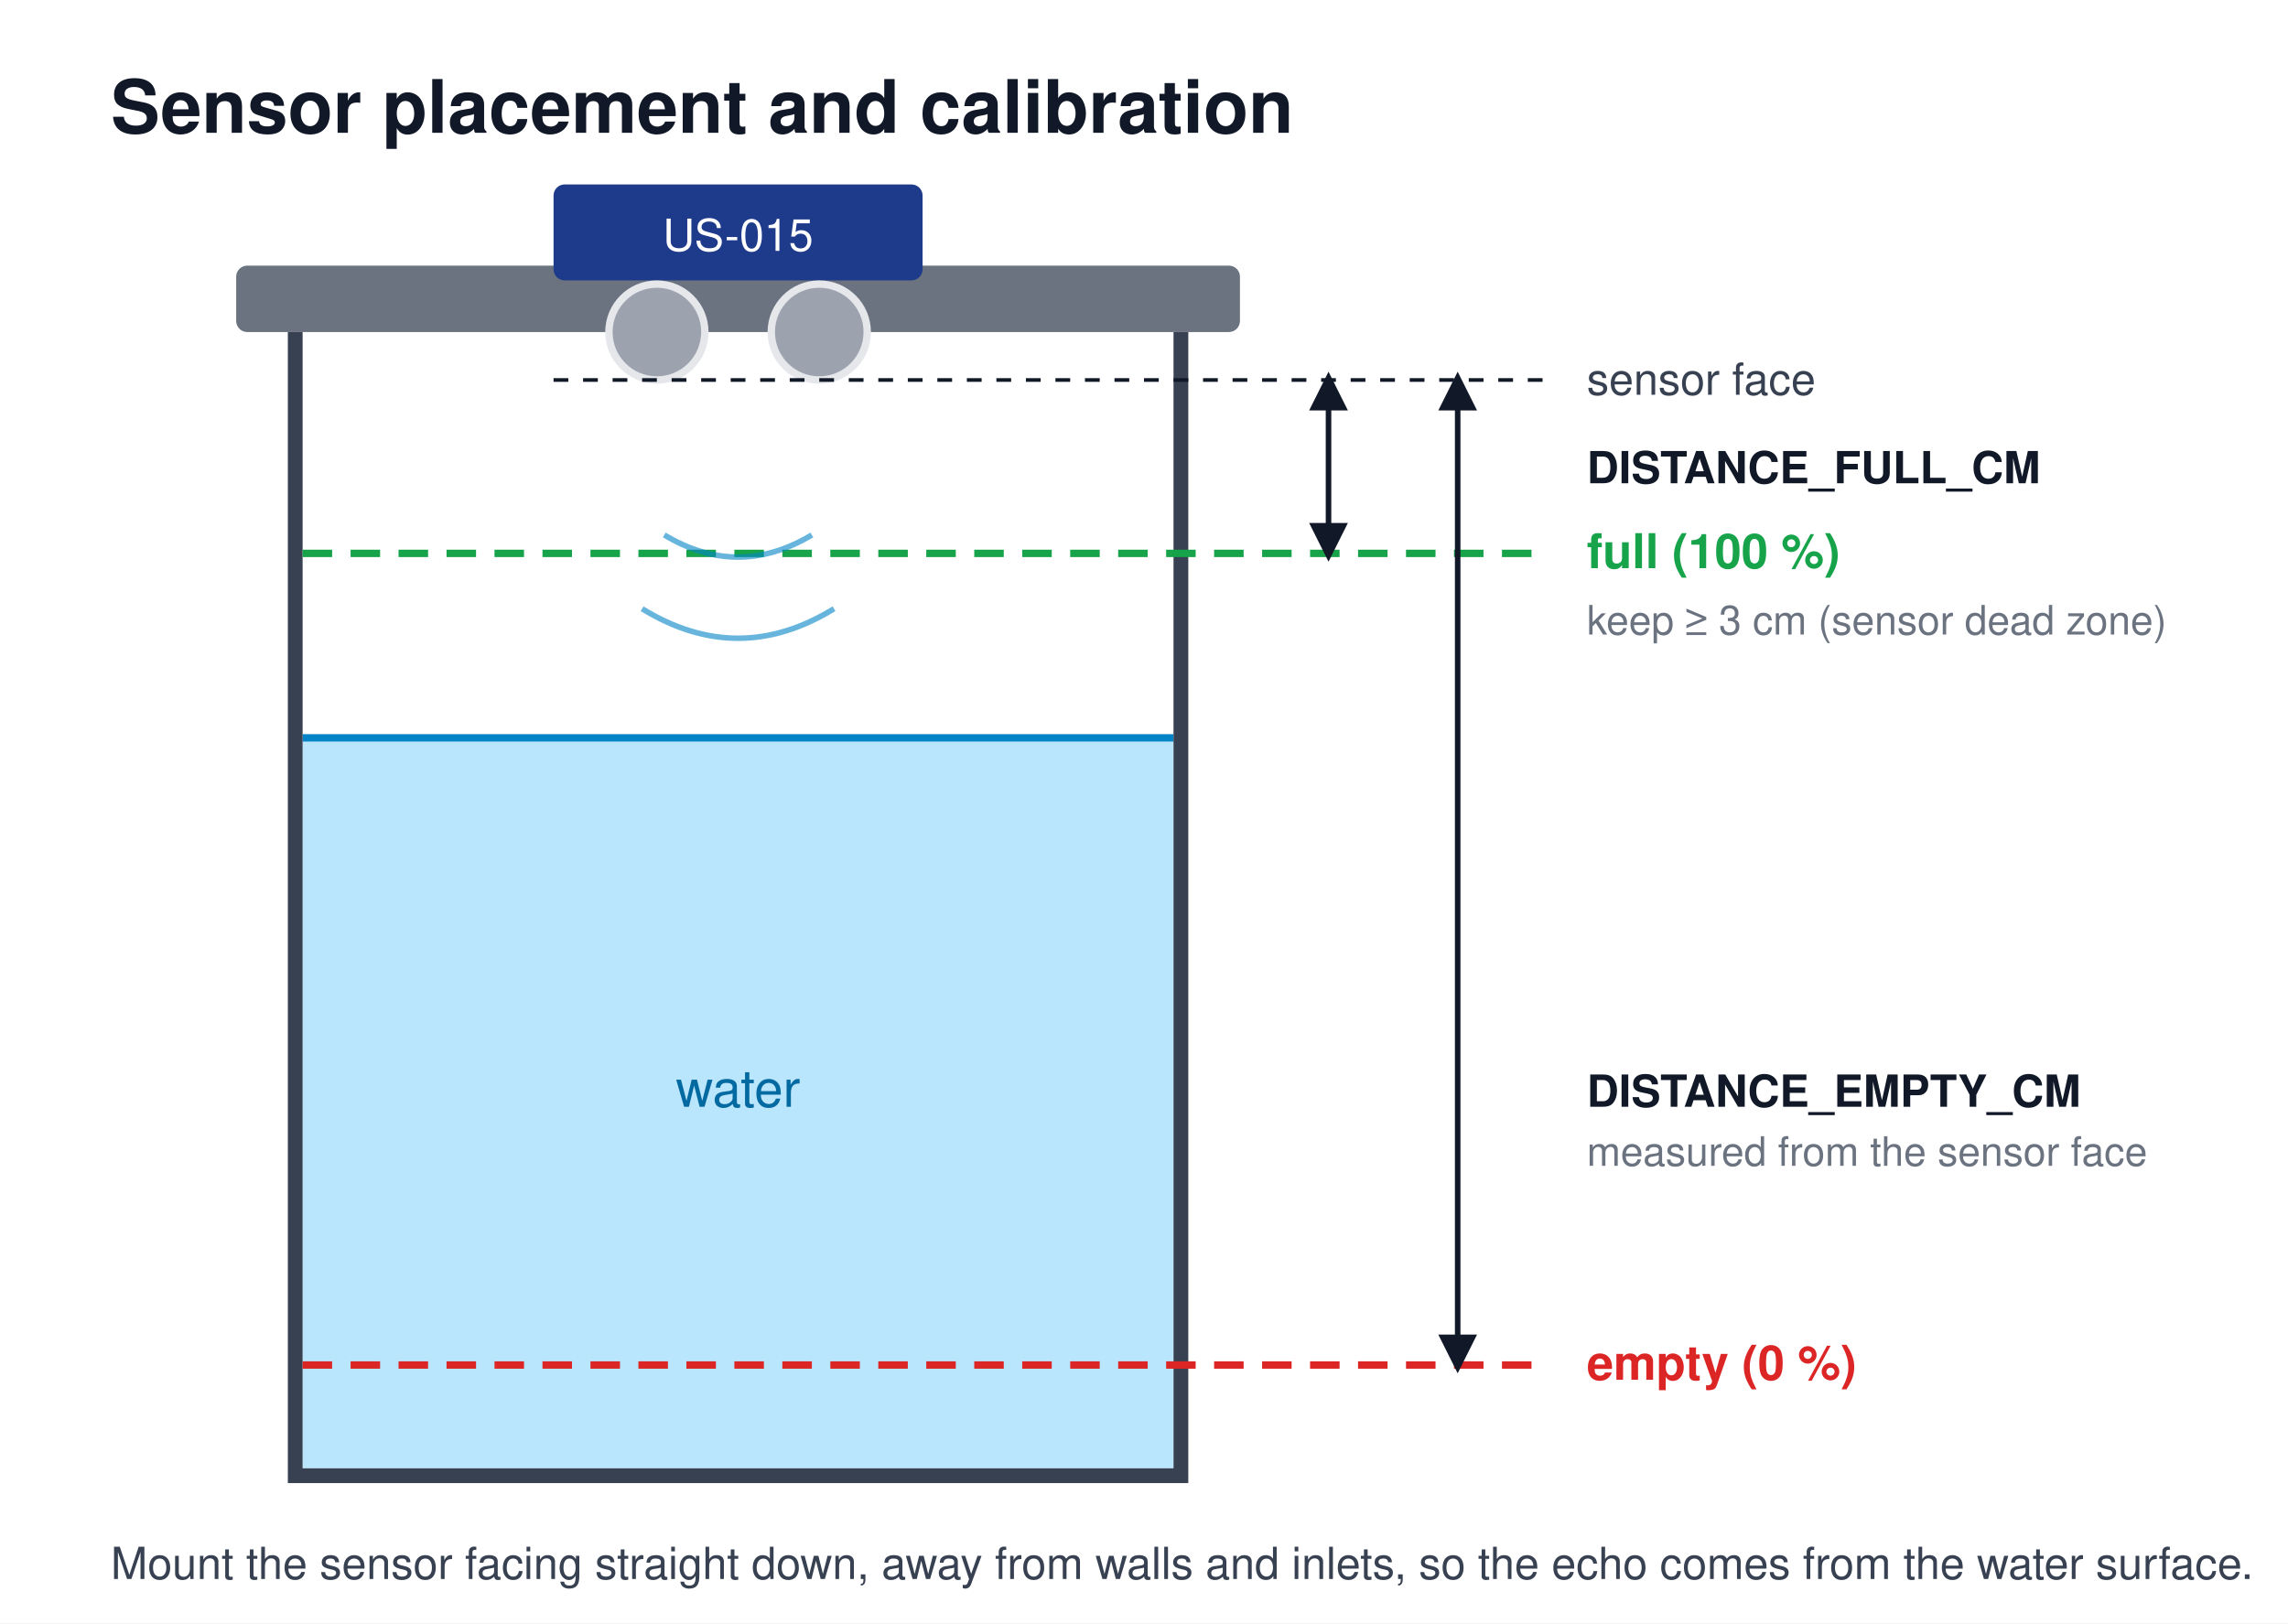
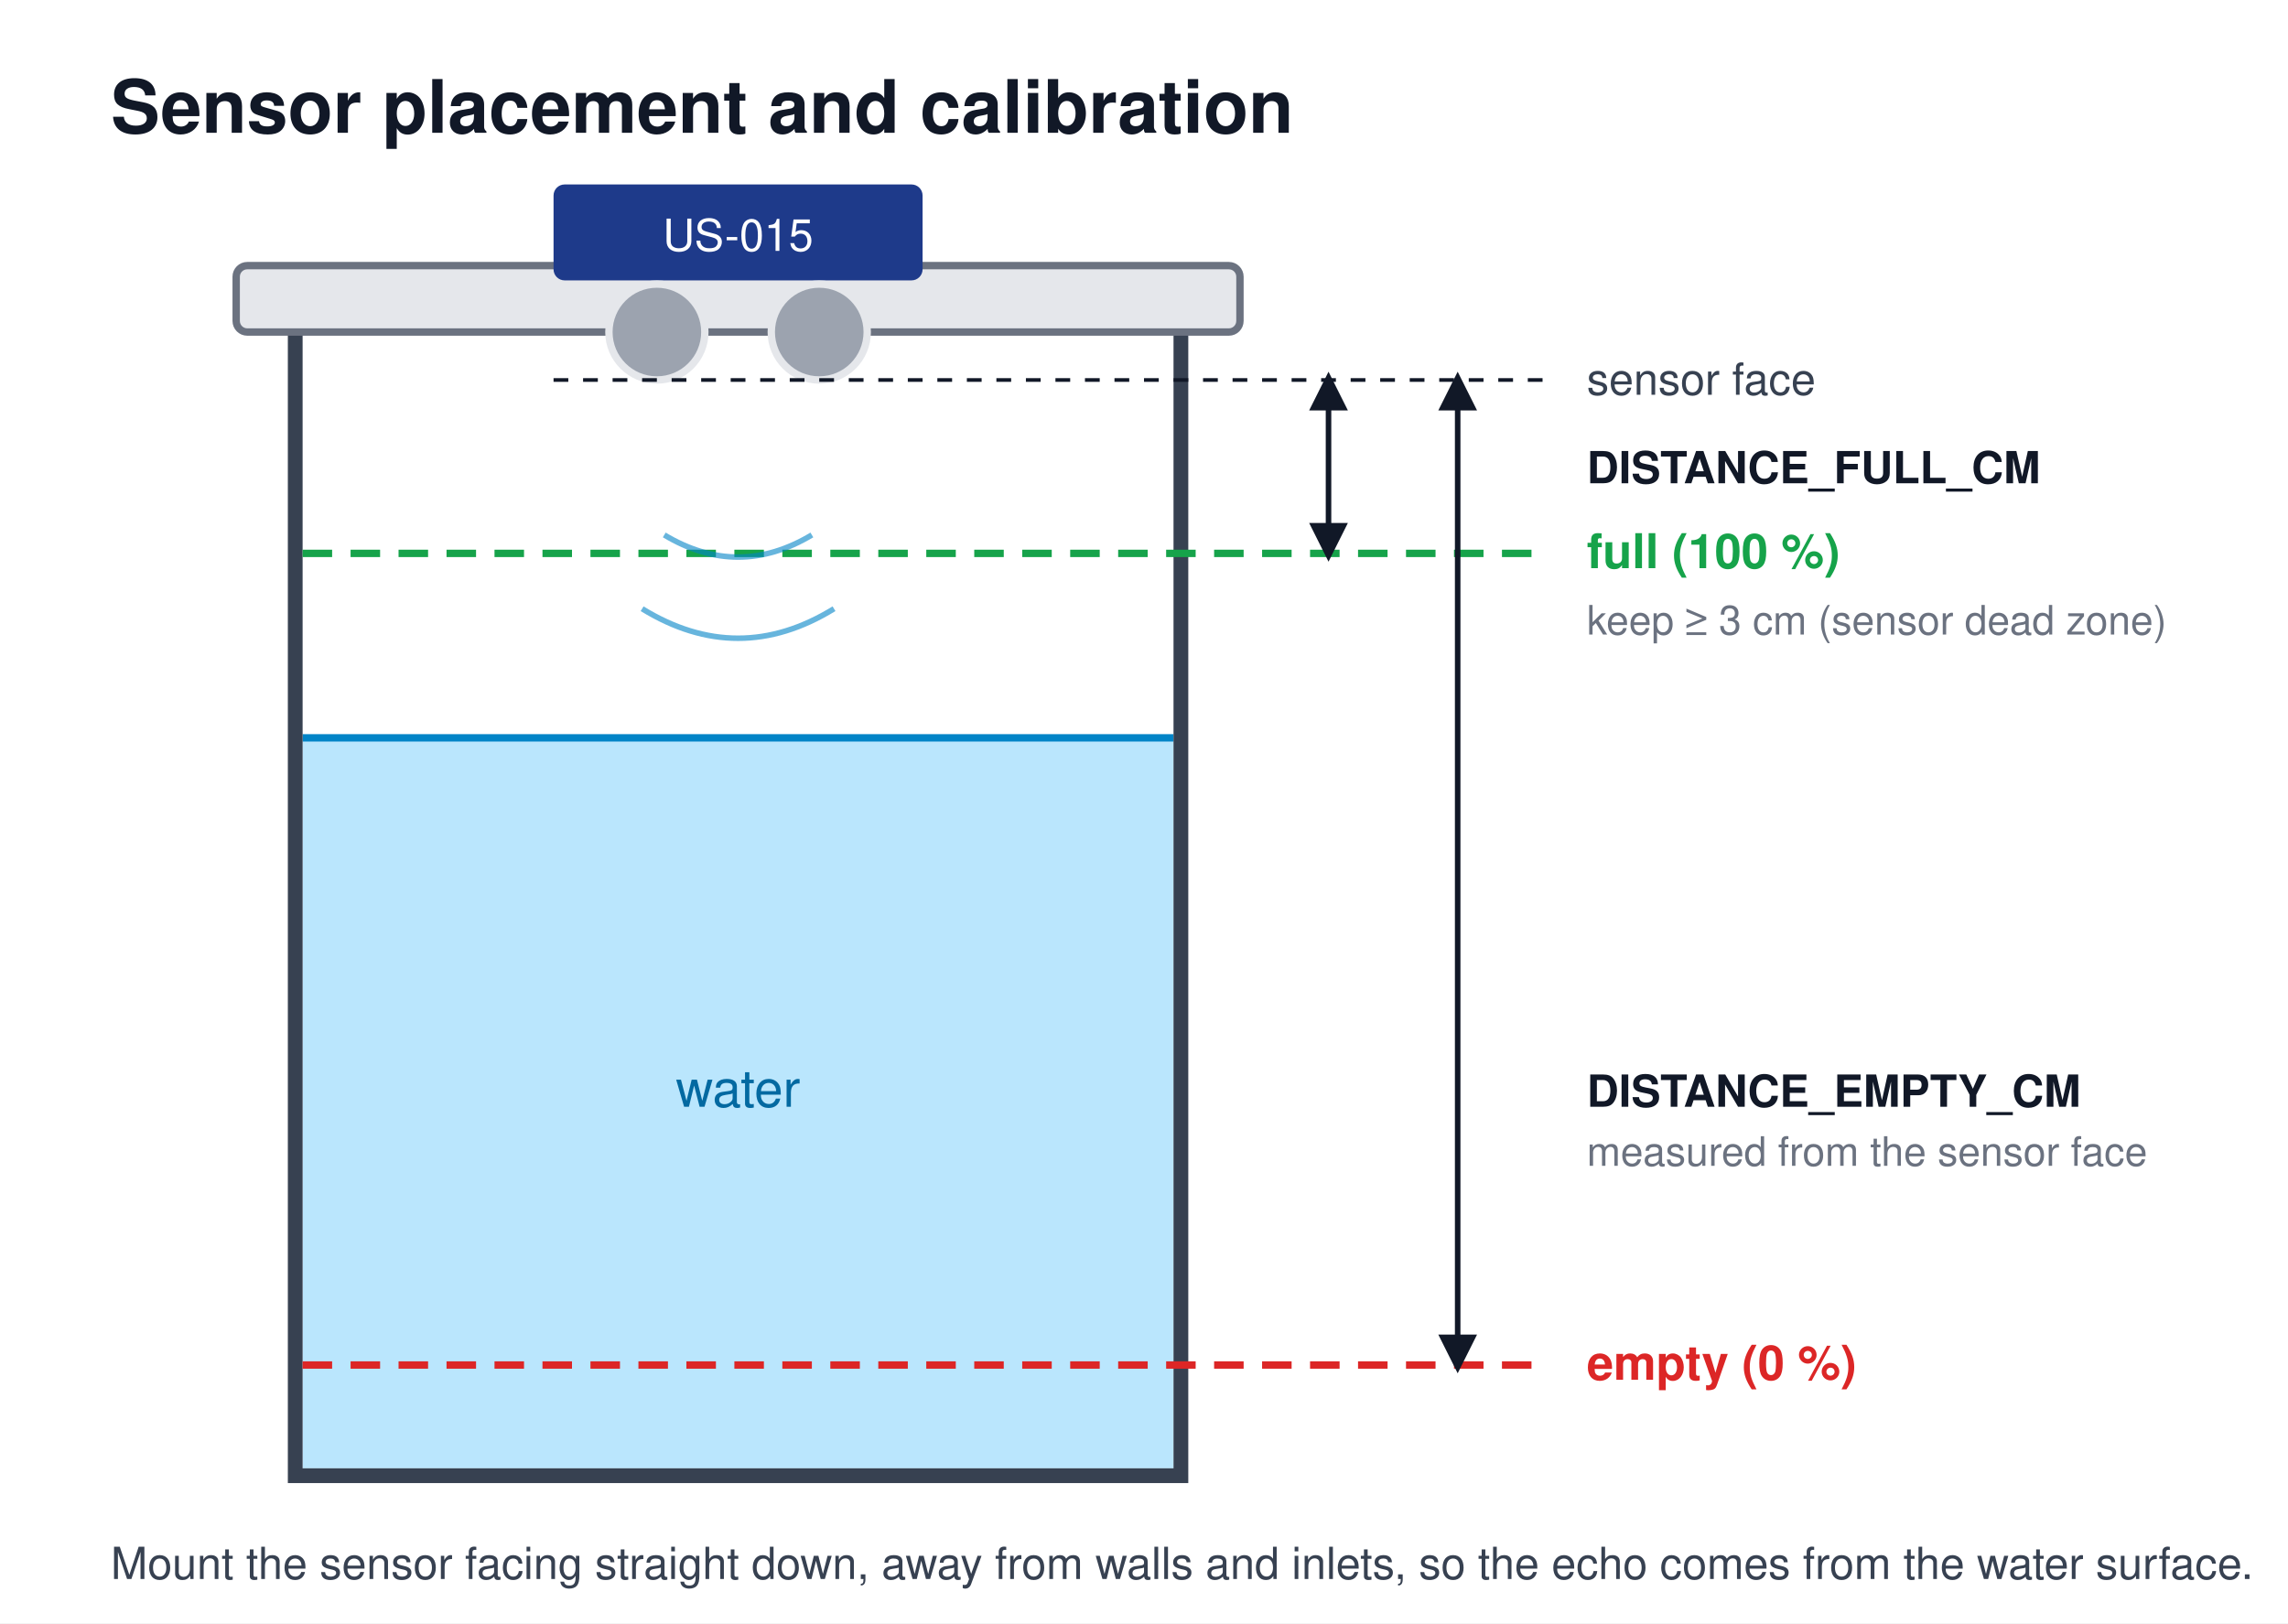
<svg xmlns="http://www.w3.org/2000/svg" width="620" height="440" viewBox="0 0 620 440" font-family="Helvetica, Arial, sans-serif">
  <defs>
    <marker id="arrow" viewBox="0 0 10 10" refX="5" refY="5" markerWidth="7" markerHeight="7" orient="auto-start-reverse">
      <path d="M 0 0 L 10 5 L 0 10 z" fill="#111827" />
    </marker>
  </defs>
  <rect width="620" height="440" fill="#ffffff" />
  <text x="30" y="36" font-size="20" font-weight="bold" fill="#111827">Sensor placement and calibration</text>
  <rect x="82" y="200" width="236" height="198" fill="#bae6fd" />
  <line x1="82" y1="200" x2="318" y2="200" stroke="#0284c7" stroke-width="2" />
  <path d="M 80 90 L 80 400 L 320 400 L 320 90" fill="none" stroke="#374151" stroke-width="4" />
-   <rect x="64" y="72" width="272" height="18" rx="3" fill="#6b7280" />
+   <rect x="64" y="72" width="272" height="18" rx="3" fill="#e5e7eb" stroke="#6b7280" stroke-width="2" />
  <rect x="150" y="50" width="100" height="26" rx="3" fill="#1e3a8a" />
  <circle cx="178" cy="90" r="13" fill="#9ca3af" stroke="#e5e7eb" stroke-width="2" />
  <circle cx="222" cy="90" r="13" fill="#9ca3af" stroke="#e5e7eb" stroke-width="2" />
  <text x="200" y="68" font-size="12" fill="#ffffff" text-anchor="middle">US-015</text>
  <line x1="150" y1="103" x2="420" y2="103" stroke="#111827" stroke-width="1" stroke-dasharray="4 4" />
  <text x="430" y="107" font-size="12" fill="#374151">sensor face</text>
  <line x1="82" y1="150" x2="420" y2="150" stroke="#16a34a" stroke-width="2" stroke-dasharray="8 5" />
  <text x="430" y="154" font-size="13" fill="#16a34a" font-weight="bold">full (100 %)</text>
  <line x1="82" y1="370" x2="420" y2="370" stroke="#dc2626" stroke-width="2" stroke-dasharray="8 5" />
  <text x="430" y="374" font-size="13" fill="#dc2626" font-weight="bold">empty (0 %)</text>
  <line x1="360" y1="106" x2="360" y2="147" stroke="#111827" stroke-width="1.5" marker-start="url(#arrow)" marker-end="url(#arrow)" />
  <text x="430" y="131" font-size="12" fill="#111827" font-weight="bold">DISTANCE_FULL_CM</text>
  <text x="430" y="172" font-size="11" fill="#6b7280">keep ≥ 3 cm (sensor dead zone)</text>
  <line x1="395" y1="106" x2="395" y2="367" stroke="#111827" stroke-width="1.5" marker-start="url(#arrow)" marker-end="url(#arrow)" />
  <text x="430" y="300" font-size="12" fill="#111827" font-weight="bold">DISTANCE_EMPTY_CM</text>
  <text x="430" y="316" font-size="11" fill="#6b7280">measured from the sensor face</text>
  <g fill="none" stroke="#0284c7" stroke-width="1.5" opacity="0.6">
    <path d="M 180 145 Q 200 157 220 145" />
    <path d="M 174 165 Q 200 181 226 165" />
  </g>
  <text x="200" y="300" font-size="14" fill="#0369a1" text-anchor="middle">water</text>
  <text x="30" y="428" font-size="12" fill="#374151">Mount the sensor facing straight down, away from walls and inlets, so the echo comes from the water surface.</text>
</svg>
